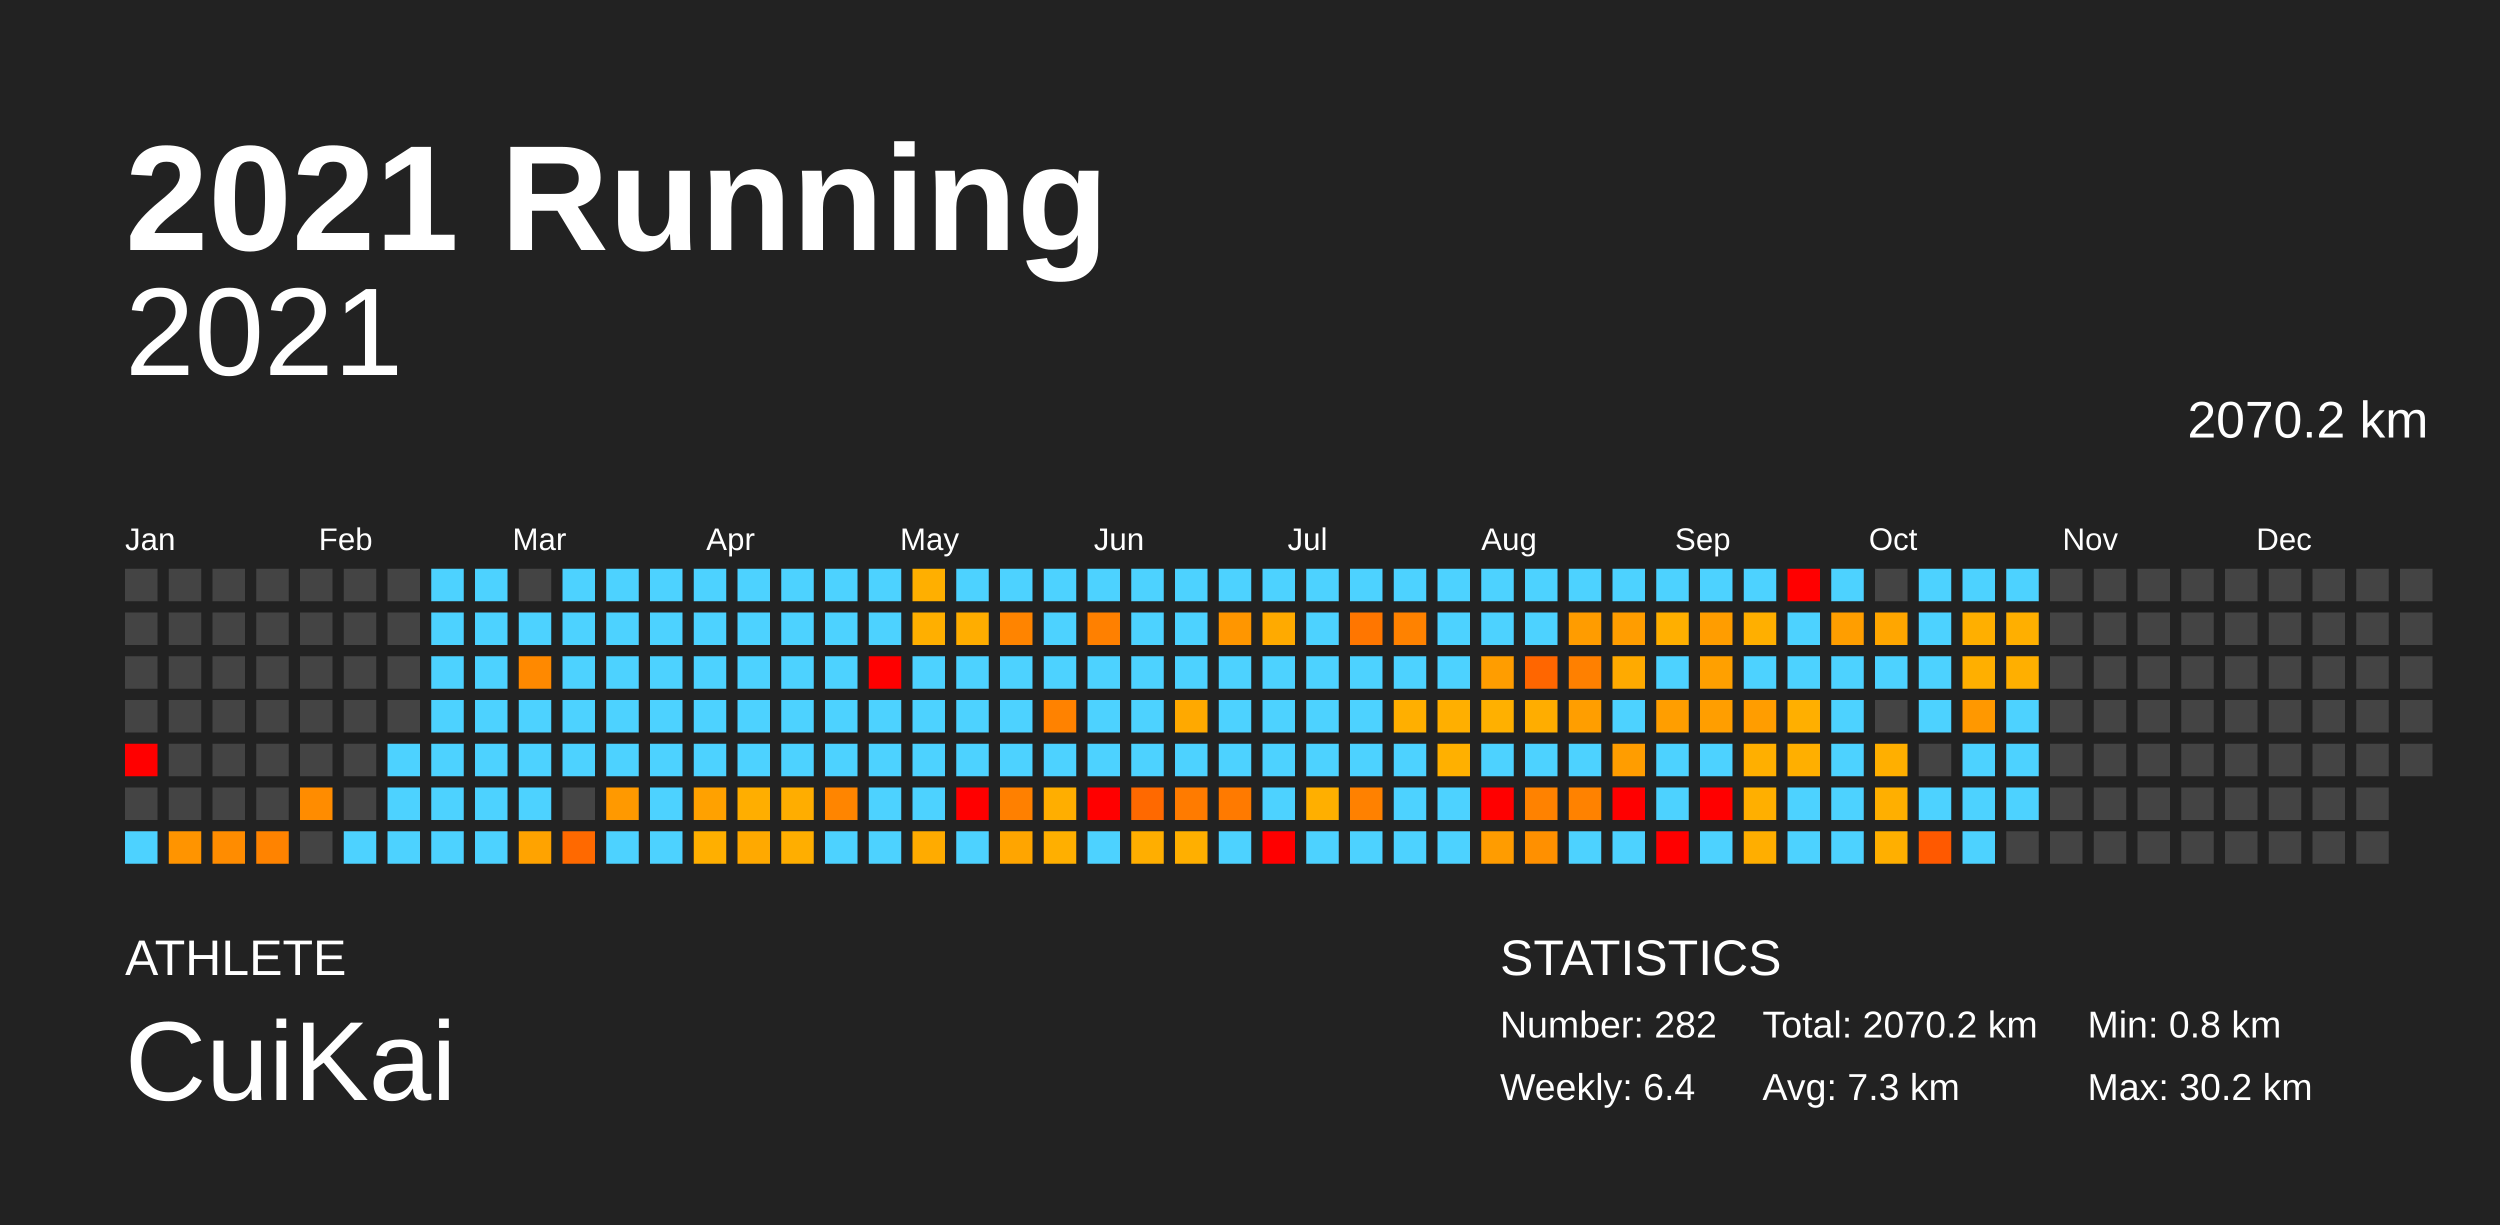
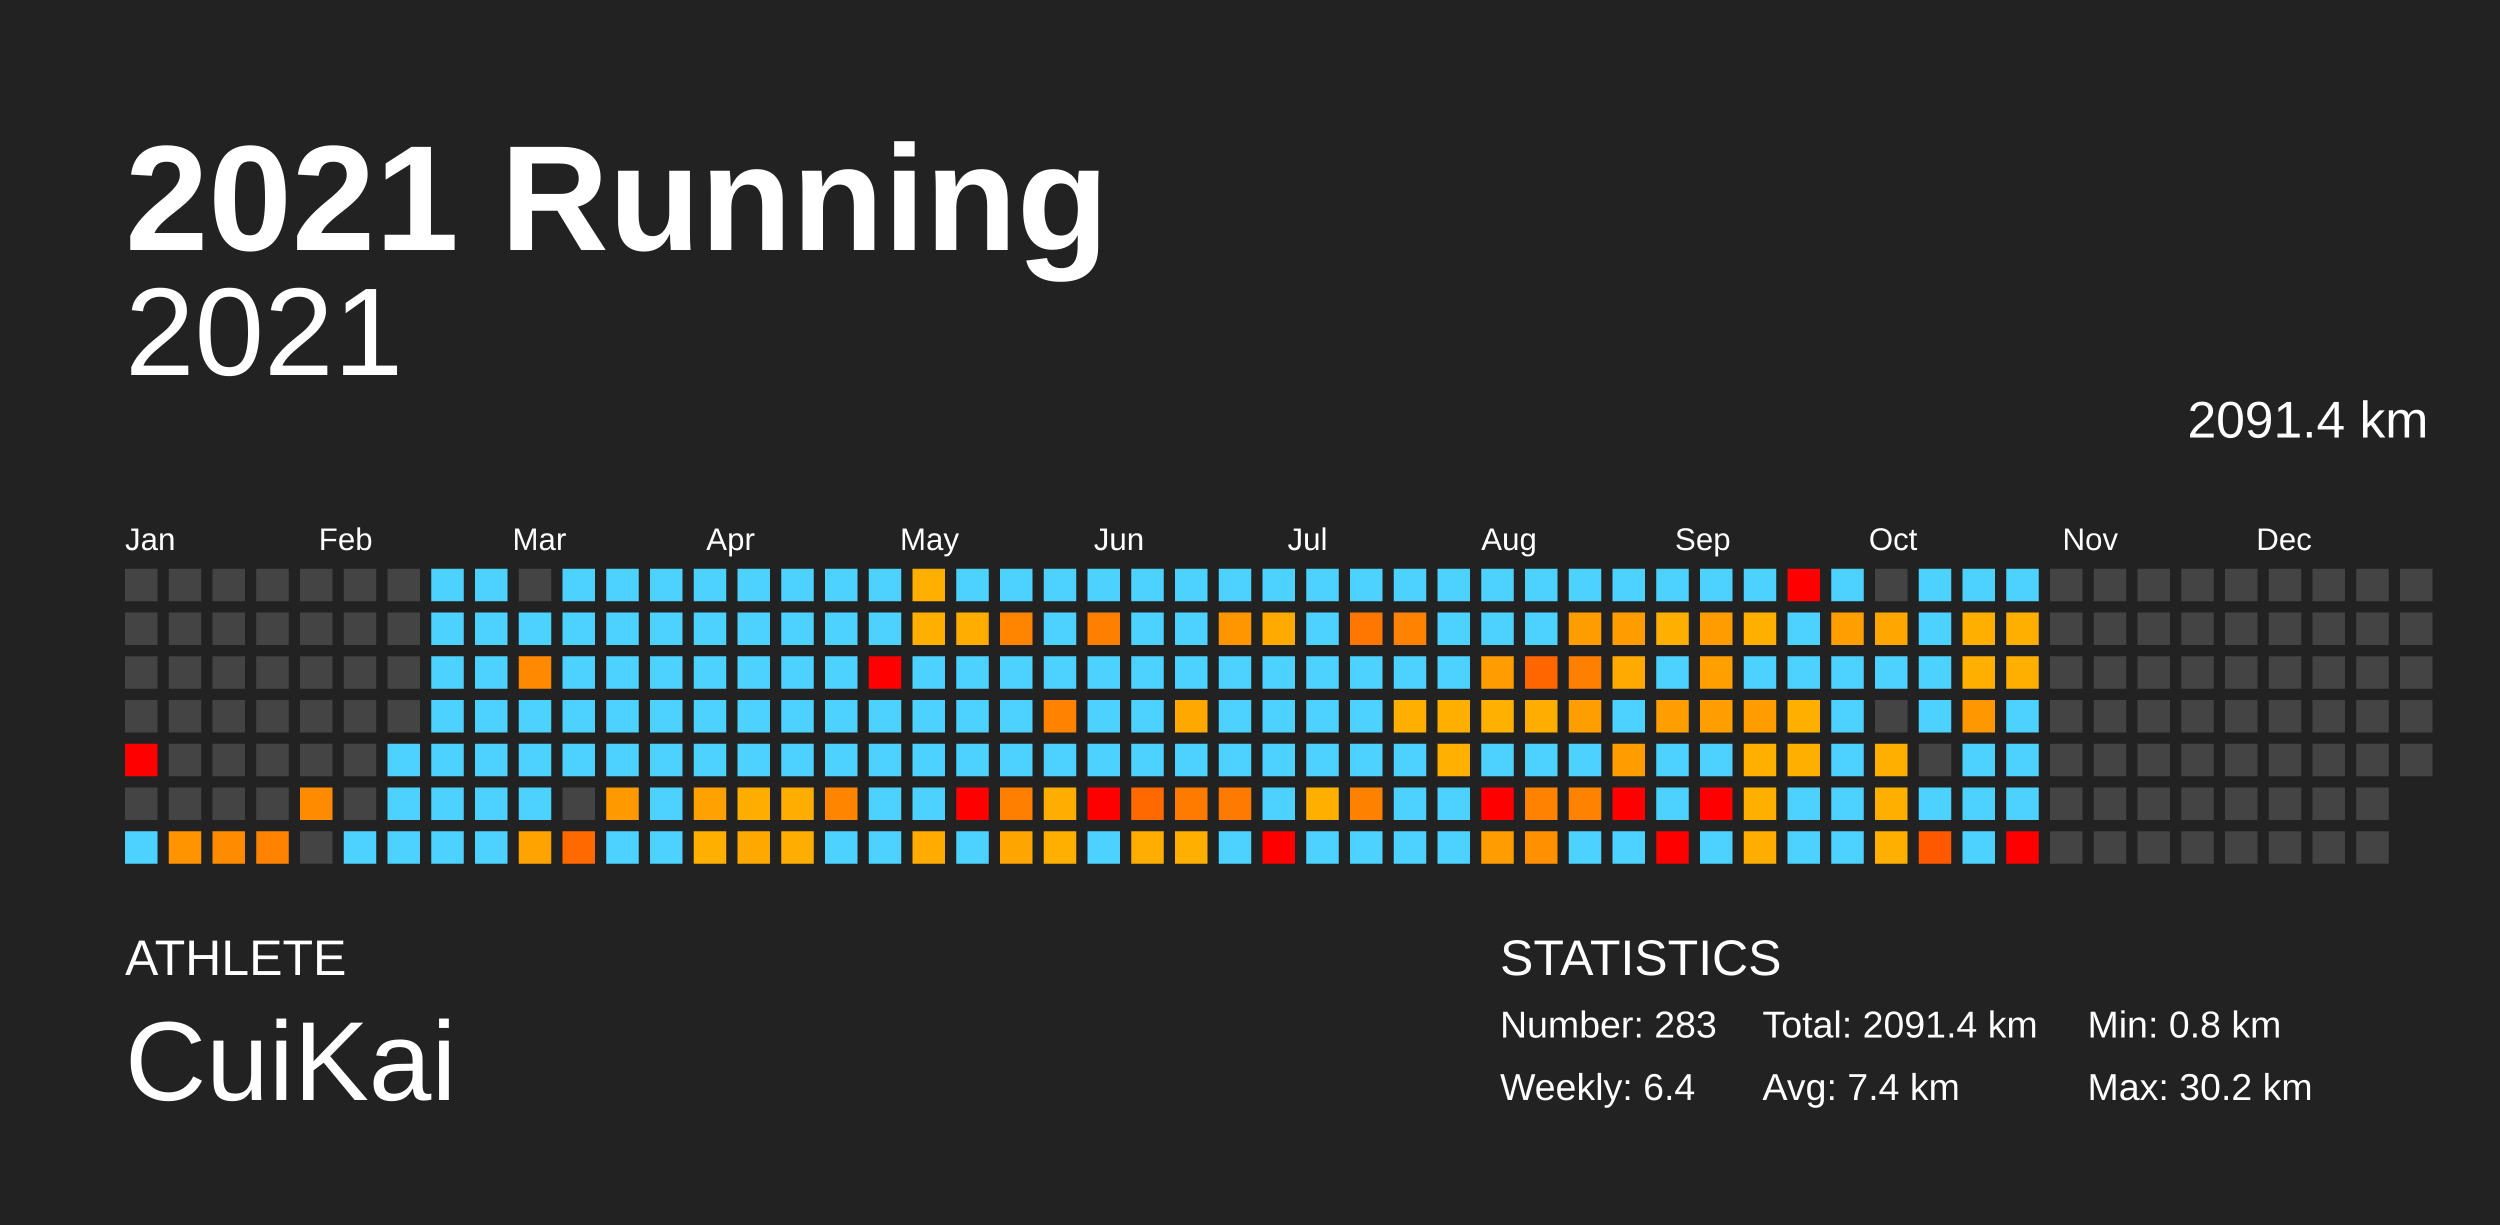
<svg xmlns="http://www.w3.org/2000/svg" baseProfile="full" height="98mm" version="1.1" viewBox="0,0,200,98" width="200mm">
  <defs />
  <rect fill="#222222" height="98" width="200" x="0" y="0" />
  <text fill="#FFFFFF" style="font-size:12px; font-family:Arial; font-weight:bold;" x="10" y="20">2021 Running</text>
  <text fill="#FFFFFF" style="font-size:4px; font-family:Arial" x="10" y="78">ATHLETE</text>
  <text fill="#FFFFFF" style="font-size:9px; font-family:Arial" x="10" y="88">CuiKai</text>
  <text fill="#FFFFFF" style="font-size:4px; font-family:Arial" x="120" y="78">STATISTICS</text>
-   <text fill="#FFFFFF" style="font-size:3px; font-family:Arial" x="120" y="83">Number: 282</text>
+   <text fill="#FFFFFF" style="font-size:3px; font-family:Arial" x="120" y="83">Number: 283</text>
  <text fill="#FFFFFF" style="font-size:3px; font-family:Arial" x="120" y="88">Weekly: 6.4</text>
-   <text fill="#FFFFFF" style="font-size:3px; font-family:Arial" x="141" y="83">Total: 2070.2 km</text>
-   <text fill="#FFFFFF" style="font-size:3px; font-family:Arial" x="141" y="88">Avg: 7.3 km</text>
+   <text fill="#FFFFFF" style="font-size:3px; font-family:Arial" x="141" y="83">Total: 2091.4 km</text>
+   <text fill="#FFFFFF" style="font-size:3px; font-family:Arial" x="141" y="88">Avg: 7.4 km</text>
  <text fill="#FFFFFF" style="font-size:3px; font-family:Arial" x="167" y="83">Min: 0.8 km</text>
  <text fill="#FFFFFF" style="font-size:3px; font-family:Arial" x="167" y="88">Max: 30.2 km</text>
  <text alignment-baseline="hanging" fill="#FFFFFF" style="font-size:10.0px; font-family:Arial;" x="10" y="30">2021</text>
-   <text alignment-baseline="hanging" fill="#FFFFFF" style="font-size:4.125px; font-family:Arial;" x="175" y="35">2070.2 km</text>
+   <text alignment-baseline="hanging" fill="#FFFFFF" style="font-size:4.125px; font-family:Arial;" x="175" y="35">2091.4 km</text>
  <text fill="#FFFFFF" style="font-size:2.5px; font-family:Arial" x="10.0" y="44">Jan</text>
  <text fill="#FFFFFF" style="font-size:2.5px; font-family:Arial" x="25.5" y="44">Feb</text>
  <text fill="#FFFFFF" style="font-size:2.5px; font-family:Arial" x="41.0" y="44">Mar</text>
  <text fill="#FFFFFF" style="font-size:2.5px; font-family:Arial" x="56.5" y="44">Apr</text>
  <text fill="#FFFFFF" style="font-size:2.5px; font-family:Arial" x="72.0" y="44">May</text>
  <text fill="#FFFFFF" style="font-size:2.5px; font-family:Arial" x="87.5" y="44">Jun</text>
  <text fill="#FFFFFF" style="font-size:2.5px; font-family:Arial" x="103.0" y="44">Jul</text>
  <text fill="#FFFFFF" style="font-size:2.5px; font-family:Arial" x="118.5" y="44">Aug</text>
  <text fill="#FFFFFF" style="font-size:2.5px; font-family:Arial" x="134.0" y="44">Sep</text>
  <text fill="#FFFFFF" style="font-size:2.5px; font-family:Arial" x="149.5" y="44">Oct</text>
  <text fill="#FFFFFF" style="font-size:2.5px; font-family:Arial" x="165.0" y="44">Nov</text>
  <text fill="#FFFFFF" style="font-size:2.5px; font-family:Arial" x="180.5" y="44">Dec</text>
  <rect fill="#444444" height="2.6" width="2.6" x="10.0" y="45.5" />
  <rect fill="#444444" height="2.6" width="2.6" x="10.0" y="49.0" />
  <rect fill="#444444" height="2.6" width="2.6" x="10.0" y="52.5" />
  <rect fill="#444444" height="2.6" width="2.6" x="10.0" y="56.0" />
  <rect fill="red" height="2.6" width="2.6" x="10.0" y="59.5" />
  <rect fill="#444444" height="2.6" width="2.6" x="10.0" y="63.0" />
  <rect fill="#4dd2ff" height="2.6" width="2.6" x="10.0" y="66.5" />
  <rect fill="#444444" height="2.6" width="2.6" x="13.5" y="45.5" />
  <rect fill="#444444" height="2.6" width="2.6" x="13.5" y="49.0" />
  <rect fill="#444444" height="2.6" width="2.6" x="13.5" y="52.5" />
  <rect fill="#444444" height="2.6" width="2.6" x="13.5" y="56.0" />
  <rect fill="#444444" height="2.6" width="2.6" x="13.5" y="59.5" />
  <rect fill="#444444" height="2.6" width="2.6" x="13.5" y="63.0" />
  <rect fill="#ff9400" height="2.6" width="2.6" x="13.5" y="66.5" />
  <rect fill="#444444" height="2.6" width="2.6" x="17.0" y="45.5" />
  <rect fill="#444444" height="2.6" width="2.6" x="17.0" y="49.0" />
  <rect fill="#444444" height="2.6" width="2.6" x="17.0" y="52.5" />
  <rect fill="#444444" height="2.6" width="2.6" x="17.0" y="56.0" />
  <rect fill="#444444" height="2.6" width="2.6" x="17.0" y="59.5" />
  <rect fill="#444444" height="2.6" width="2.6" x="17.0" y="63.0" />
  <rect fill="#ff8c00" height="2.6" width="2.6" x="17.0" y="66.5" />
  <rect fill="#444444" height="2.6" width="2.6" x="20.5" y="45.5" />
  <rect fill="#444444" height="2.6" width="2.6" x="20.5" y="49.0" />
  <rect fill="#444444" height="2.6" width="2.6" x="20.5" y="52.5" />
  <rect fill="#444444" height="2.6" width="2.6" x="20.5" y="56.0" />
  <rect fill="#444444" height="2.6" width="2.6" x="20.5" y="59.5" />
  <rect fill="#444444" height="2.6" width="2.6" x="20.5" y="63.0" />
  <rect fill="#ff8300" height="2.6" width="2.6" x="20.5" y="66.5" />
  <rect fill="#444444" height="2.6" width="2.6" x="24.0" y="45.5" />
  <rect fill="#444444" height="2.6" width="2.6" x="24.0" y="49.0" />
  <rect fill="#444444" height="2.6" width="2.6" x="24.0" y="52.5" />
  <rect fill="#444444" height="2.6" width="2.6" x="24.0" y="56.0" />
  <rect fill="#444444" height="2.6" width="2.6" x="24.0" y="59.5" />
  <rect fill="#ff8c00" height="2.6" width="2.6" x="24.0" y="63.0" />
  <rect fill="#444444" height="2.6" width="2.6" x="24.0" y="66.5" />
  <rect fill="#444444" height="2.6" width="2.6" x="27.5" y="45.5" />
  <rect fill="#444444" height="2.6" width="2.6" x="27.5" y="49.0" />
  <rect fill="#444444" height="2.6" width="2.6" x="27.5" y="52.5" />
  <rect fill="#444444" height="2.6" width="2.6" x="27.5" y="56.0" />
  <rect fill="#444444" height="2.6" width="2.6" x="27.5" y="59.5" />
  <rect fill="#444444" height="2.6" width="2.6" x="27.5" y="63.0" />
  <rect fill="#4dd2ff" height="2.6" width="2.6" x="27.5" y="66.5" />
  <rect fill="#444444" height="2.6" width="2.6" x="31.0" y="45.5" />
  <rect fill="#444444" height="2.6" width="2.6" x="31.0" y="49.0" />
  <rect fill="#444444" height="2.6" width="2.6" x="31.0" y="52.5" />
  <rect fill="#444444" height="2.6" width="2.6" x="31.0" y="56.0" />
  <rect fill="#4dd2ff" height="2.6" width="2.6" x="31.0" y="59.5" />
  <rect fill="#4dd2ff" height="2.6" width="2.6" x="31.0" y="63.0" />
  <rect fill="#4dd2ff" height="2.6" width="2.6" x="31.0" y="66.5" />
  <rect fill="#4dd2ff" height="2.6" width="2.6" x="34.5" y="45.5" />
  <rect fill="#4dd2ff" height="2.6" width="2.6" x="34.5" y="49.0" />
  <rect fill="#4dd2ff" height="2.6" width="2.6" x="34.5" y="52.5" />
  <rect fill="#4dd2ff" height="2.6" width="2.6" x="34.5" y="56.0" />
  <rect fill="#4dd2ff" height="2.6" width="2.6" x="34.5" y="59.5" />
  <rect fill="#4dd2ff" height="2.6" width="2.6" x="34.5" y="63.0" />
  <rect fill="#4dd2ff" height="2.6" width="2.6" x="34.5" y="66.5" />
  <rect fill="#4dd2ff" height="2.6" width="2.6" x="38.0" y="45.5" />
  <rect fill="#4dd2ff" height="2.6" width="2.6" x="38.0" y="49.0" />
  <rect fill="#4dd2ff" height="2.6" width="2.6" x="38.0" y="52.5" />
  <rect fill="#4dd2ff" height="2.6" width="2.6" x="38.0" y="56.0" />
  <rect fill="#4dd2ff" height="2.6" width="2.6" x="38.0" y="59.5" />
  <rect fill="#4dd2ff" height="2.6" width="2.6" x="38.0" y="63.0" />
  <rect fill="#4dd2ff" height="2.6" width="2.6" x="38.0" y="66.5" />
  <rect fill="#444444" height="2.6" width="2.6" x="41.5" y="45.5" />
  <rect fill="#4dd2ff" height="2.6" width="2.6" x="41.5" y="49.0" />
  <rect fill="#ff8900" height="2.6" width="2.6" x="41.5" y="52.5" />
  <rect fill="#4dd2ff" height="2.6" width="2.6" x="41.5" y="56.0" />
  <rect fill="#4dd2ff" height="2.6" width="2.6" x="41.5" y="59.5" />
  <rect fill="#4dd2ff" height="2.6" width="2.6" x="41.5" y="63.0" />
  <rect fill="#ffa300" height="2.6" width="2.6" x="41.5" y="66.5" />
  <rect fill="#4dd2ff" height="2.6" width="2.6" x="45.0" y="45.5" />
  <rect fill="#4dd2ff" height="2.6" width="2.6" x="45.0" y="49.0" />
  <rect fill="#4dd2ff" height="2.6" width="2.6" x="45.0" y="52.5" />
  <rect fill="#4dd2ff" height="2.6" width="2.6" x="45.0" y="56.0" />
  <rect fill="#4dd2ff" height="2.6" width="2.6" x="45.0" y="59.5" />
  <rect fill="#444444" height="2.6" width="2.6" x="45.0" y="63.0" />
  <rect fill="#ff6900" height="2.6" width="2.6" x="45.0" y="66.5" />
  <rect fill="#4dd2ff" height="2.6" width="2.6" x="48.5" y="45.5" />
  <rect fill="#4dd2ff" height="2.6" width="2.6" x="48.5" y="49.0" />
  <rect fill="#4dd2ff" height="2.6" width="2.6" x="48.5" y="52.5" />
  <rect fill="#4dd2ff" height="2.6" width="2.6" x="48.5" y="56.0" />
  <rect fill="#4dd2ff" height="2.6" width="2.6" x="48.5" y="59.5" />
  <rect fill="#ff9900" height="2.6" width="2.6" x="48.5" y="63.0" />
  <rect fill="#4dd2ff" height="2.6" width="2.6" x="48.5" y="66.5" />
  <rect fill="#4dd2ff" height="2.6" width="2.6" x="52.0" y="45.5" />
  <rect fill="#4dd2ff" height="2.6" width="2.6" x="52.0" y="49.0" />
  <rect fill="#4dd2ff" height="2.6" width="2.6" x="52.0" y="52.5" />
  <rect fill="#4dd2ff" height="2.6" width="2.6" x="52.0" y="56.0" />
  <rect fill="#4dd2ff" height="2.6" width="2.6" x="52.0" y="59.5" />
  <rect fill="#4dd2ff" height="2.6" width="2.6" x="52.0" y="63.0" />
  <rect fill="#4dd2ff" height="2.6" width="2.6" x="52.0" y="66.5" />
  <rect fill="#4dd2ff" height="2.6" width="2.6" x="55.5" y="45.5" />
  <rect fill="#4dd2ff" height="2.6" width="2.6" x="55.5" y="49.0" />
  <rect fill="#4dd2ff" height="2.6" width="2.6" x="55.5" y="52.5" />
  <rect fill="#4dd2ff" height="2.6" width="2.6" x="55.5" y="56.0" />
  <rect fill="#4dd2ff" height="2.6" width="2.6" x="55.5" y="59.5" />
  <rect fill="#ffa100" height="2.6" width="2.6" x="55.5" y="63.0" />
  <rect fill="#ffaf00" height="2.6" width="2.6" x="55.5" y="66.5" />
  <rect fill="#4dd2ff" height="2.6" width="2.6" x="59.0" y="45.5" />
  <rect fill="#4dd2ff" height="2.6" width="2.6" x="59.0" y="49.0" />
  <rect fill="#4dd2ff" height="2.6" width="2.6" x="59.0" y="52.5" />
  <rect fill="#4dd2ff" height="2.6" width="2.6" x="59.0" y="56.0" />
  <rect fill="#4dd2ff" height="2.6" width="2.6" x="59.0" y="59.5" />
  <rect fill="#ffae00" height="2.6" width="2.6" x="59.0" y="63.0" />
  <rect fill="#ffa900" height="2.6" width="2.6" x="59.0" y="66.5" />
  <rect fill="#4dd2ff" height="2.6" width="2.6" x="62.5" y="45.5" />
  <rect fill="#4dd2ff" height="2.6" width="2.6" x="62.5" y="49.0" />
  <rect fill="#4dd2ff" height="2.6" width="2.6" x="62.5" y="52.5" />
  <rect fill="#4dd2ff" height="2.6" width="2.6" x="62.5" y="56.0" />
  <rect fill="#4dd2ff" height="2.6" width="2.6" x="62.5" y="59.5" />
  <rect fill="#ffad00" height="2.6" width="2.6" x="62.5" y="63.0" />
  <rect fill="#ffae00" height="2.6" width="2.6" x="62.5" y="66.5" />
  <rect fill="#4dd2ff" height="2.6" width="2.6" x="66.0" y="45.5" />
  <rect fill="#4dd2ff" height="2.6" width="2.6" x="66.0" y="49.0" />
  <rect fill="#4dd2ff" height="2.6" width="2.6" x="66.0" y="52.5" />
  <rect fill="#4dd2ff" height="2.6" width="2.6" x="66.0" y="56.0" />
  <rect fill="#4dd2ff" height="2.6" width="2.6" x="66.0" y="59.5" />
  <rect fill="#ff8500" height="2.6" width="2.6" x="66.0" y="63.0" />
  <rect fill="#4dd2ff" height="2.6" width="2.6" x="66.0" y="66.5" />
  <rect fill="#4dd2ff" height="2.6" width="2.6" x="69.5" y="45.5" />
  <rect fill="#4dd2ff" height="2.6" width="2.6" x="69.5" y="49.0" />
  <rect fill="red" height="2.6" width="2.6" x="69.5" y="52.5" />
  <rect fill="#4dd2ff" height="2.6" width="2.6" x="69.5" y="56.0" />
  <rect fill="#4dd2ff" height="2.6" width="2.6" x="69.5" y="59.5" />
  <rect fill="#4dd2ff" height="2.6" width="2.6" x="69.5" y="63.0" />
  <rect fill="#4dd2ff" height="2.6" width="2.6" x="69.5" y="66.5" />
  <rect fill="#ffaf00" height="2.6" width="2.6" x="73.0" y="45.5" />
  <rect fill="#ffaf00" height="2.6" width="2.6" x="73.0" y="49.0" />
  <rect fill="#4dd2ff" height="2.6" width="2.6" x="73.0" y="52.5" />
  <rect fill="#4dd2ff" height="2.6" width="2.6" x="73.0" y="56.0" />
  <rect fill="#4dd2ff" height="2.6" width="2.6" x="73.0" y="59.5" />
  <rect fill="#4dd2ff" height="2.6" width="2.6" x="73.0" y="63.0" />
  <rect fill="#ffab00" height="2.6" width="2.6" x="73.0" y="66.5" />
  <rect fill="#4dd2ff" height="2.6" width="2.6" x="76.5" y="45.5" />
  <rect fill="#ffad00" height="2.6" width="2.6" x="76.5" y="49.0" />
  <rect fill="#4dd2ff" height="2.6" width="2.6" x="76.5" y="52.5" />
  <rect fill="#4dd2ff" height="2.6" width="2.6" x="76.5" y="56.0" />
  <rect fill="#4dd2ff" height="2.6" width="2.6" x="76.5" y="59.5" />
  <rect fill="red" height="2.6" width="2.6" x="76.5" y="63.0" />
  <rect fill="#4dd2ff" height="2.6" width="2.6" x="76.5" y="66.5" />
  <rect fill="#4dd2ff" height="2.6" width="2.6" x="80.0" y="45.5" />
  <rect fill="#ff8400" height="2.6" width="2.6" x="80.0" y="49.0" />
  <rect fill="#4dd2ff" height="2.6" width="2.6" x="80.0" y="52.5" />
  <rect fill="#4dd2ff" height="2.6" width="2.6" x="80.0" y="56.0" />
  <rect fill="#4dd2ff" height="2.6" width="2.6" x="80.0" y="59.5" />
  <rect fill="#ff8000" height="2.6" width="2.6" x="80.0" y="63.0" />
  <rect fill="#ffa500" height="2.6" width="2.6" x="80.0" y="66.5" />
  <rect fill="#4dd2ff" height="2.6" width="2.6" x="83.5" y="45.5" />
  <rect fill="#4dd2ff" height="2.6" width="2.6" x="83.5" y="49.0" />
  <rect fill="#4dd2ff" height="2.6" width="2.6" x="83.5" y="52.5" />
  <rect fill="#ff8200" height="2.6" width="2.6" x="83.5" y="56.0" />
  <rect fill="#4dd2ff" height="2.6" width="2.6" x="83.5" y="59.5" />
  <rect fill="#ffae00" height="2.6" width="2.6" x="83.5" y="63.0" />
  <rect fill="#ffaf00" height="2.6" width="2.6" x="83.5" y="66.5" />
  <rect fill="#4dd2ff" height="2.6" width="2.6" x="87.0" y="45.5" />
  <rect fill="#ff8000" height="2.6" width="2.6" x="87.0" y="49.0" />
  <rect fill="#4dd2ff" height="2.6" width="2.6" x="87.0" y="52.5" />
  <rect fill="#4dd2ff" height="2.6" width="2.6" x="87.0" y="56.0" />
  <rect fill="#4dd2ff" height="2.6" width="2.6" x="87.0" y="59.5" />
  <rect fill="red" height="2.6" width="2.6" x="87.0" y="63.0" />
  <rect fill="#4dd2ff" height="2.6" width="2.6" x="87.0" y="66.5" />
  <rect fill="#4dd2ff" height="2.6" width="2.6" x="90.5" y="45.5" />
  <rect fill="#4dd2ff" height="2.6" width="2.6" x="90.5" y="49.0" />
  <rect fill="#4dd2ff" height="2.6" width="2.6" x="90.5" y="52.5" />
  <rect fill="#4dd2ff" height="2.6" width="2.6" x="90.5" y="56.0" />
  <rect fill="#4dd2ff" height="2.6" width="2.6" x="90.5" y="59.5" />
  <rect fill="#ff6900" height="2.6" width="2.6" x="90.5" y="63.0" />
  <rect fill="#ffae00" height="2.6" width="2.6" x="90.5" y="66.5" />
  <rect fill="#4dd2ff" height="2.6" width="2.6" x="94.0" y="45.5" />
  <rect fill="#4dd2ff" height="2.6" width="2.6" x="94.0" y="49.0" />
  <rect fill="#4dd2ff" height="2.6" width="2.6" x="94.0" y="52.5" />
  <rect fill="#ffa900" height="2.6" width="2.6" x="94.0" y="56.0" />
  <rect fill="#4dd2ff" height="2.6" width="2.6" x="94.0" y="59.5" />
  <rect fill="#ff7b00" height="2.6" width="2.6" x="94.0" y="63.0" />
  <rect fill="#ffaf00" height="2.6" width="2.6" x="94.0" y="66.5" />
  <rect fill="#4dd2ff" height="2.6" width="2.6" x="97.5" y="45.5" />
  <rect fill="#ff9600" height="2.6" width="2.6" x="97.5" y="49.0" />
  <rect fill="#4dd2ff" height="2.6" width="2.6" x="97.5" y="52.5" />
  <rect fill="#4dd2ff" height="2.6" width="2.6" x="97.5" y="56.0" />
  <rect fill="#4dd2ff" height="2.6" width="2.6" x="97.5" y="59.5" />
  <rect fill="#ff7a00" height="2.6" width="2.6" x="97.5" y="63.0" />
  <rect fill="#4dd2ff" height="2.6" width="2.6" x="97.5" y="66.5" />
  <rect fill="#4dd2ff" height="2.6" width="2.6" x="101.0" y="45.5" />
  <rect fill="#ffaa00" height="2.6" width="2.6" x="101.0" y="49.0" />
  <rect fill="#4dd2ff" height="2.6" width="2.6" x="101.0" y="52.5" />
  <rect fill="#4dd2ff" height="2.6" width="2.6" x="101.0" y="56.0" />
  <rect fill="#4dd2ff" height="2.6" width="2.6" x="101.0" y="59.5" />
  <rect fill="#4dd2ff" height="2.6" width="2.6" x="101.0" y="63.0" />
  <rect fill="red" height="2.6" width="2.6" x="101.0" y="66.5" />
  <rect fill="#4dd2ff" height="2.6" width="2.6" x="104.5" y="45.5" />
  <rect fill="#4dd2ff" height="2.6" width="2.6" x="104.5" y="49.0" />
  <rect fill="#4dd2ff" height="2.6" width="2.6" x="104.5" y="52.5" />
  <rect fill="#4dd2ff" height="2.6" width="2.6" x="104.5" y="56.0" />
  <rect fill="#4dd2ff" height="2.6" width="2.6" x="104.5" y="59.5" />
  <rect fill="#ffaf00" height="2.6" width="2.6" x="104.5" y="63.0" />
  <rect fill="#4dd2ff" height="2.6" width="2.6" x="104.5" y="66.5" />
  <rect fill="#4dd2ff" height="2.6" width="2.6" x="108.0" y="45.5" />
  <rect fill="#ff7600" height="2.6" width="2.6" x="108.0" y="49.0" />
  <rect fill="#4dd2ff" height="2.6" width="2.6" x="108.0" y="52.5" />
  <rect fill="#4dd2ff" height="2.6" width="2.6" x="108.0" y="56.0" />
  <rect fill="#4dd2ff" height="2.6" width="2.6" x="108.0" y="59.5" />
  <rect fill="#ff8100" height="2.6" width="2.6" x="108.0" y="63.0" />
  <rect fill="#4dd2ff" height="2.6" width="2.6" x="108.0" y="66.5" />
  <rect fill="#4dd2ff" height="2.6" width="2.6" x="111.5" y="45.5" />
  <rect fill="#ff8200" height="2.6" width="2.6" x="111.5" y="49.0" />
  <rect fill="#4dd2ff" height="2.6" width="2.6" x="111.5" y="52.5" />
  <rect fill="#ffaf00" height="2.6" width="2.6" x="111.5" y="56.0" />
  <rect fill="#4dd2ff" height="2.6" width="2.6" x="111.5" y="59.5" />
  <rect fill="#4dd2ff" height="2.6" width="2.6" x="111.5" y="63.0" />
  <rect fill="#4dd2ff" height="2.6" width="2.6" x="111.5" y="66.5" />
  <rect fill="#4dd2ff" height="2.6" width="2.6" x="115.0" y="45.5" />
  <rect fill="#4dd2ff" height="2.6" width="2.6" x="115.0" y="49.0" />
  <rect fill="#4dd2ff" height="2.6" width="2.6" x="115.0" y="52.5" />
  <rect fill="#ffaf00" height="2.6" width="2.6" x="115.0" y="56.0" />
  <rect fill="#ffb000" height="2.6" width="2.6" x="115.0" y="59.5" />
  <rect fill="#4dd2ff" height="2.6" width="2.6" x="115.0" y="63.0" />
  <rect fill="#4dd2ff" height="2.6" width="2.6" x="115.0" y="66.5" />
  <rect fill="#4dd2ff" height="2.6" width="2.6" x="118.5" y="45.5" />
  <rect fill="#4dd2ff" height="2.6" width="2.6" x="118.5" y="49.0" />
  <rect fill="#ff9d00" height="2.6" width="2.6" x="118.5" y="52.5" />
  <rect fill="#ffb000" height="2.6" width="2.6" x="118.5" y="56.0" />
  <rect fill="#4dd2ff" height="2.6" width="2.6" x="118.5" y="59.5" />
  <rect fill="red" height="2.6" width="2.6" x="118.5" y="63.0" />
  <rect fill="#ff9c00" height="2.6" width="2.6" x="118.5" y="66.5" />
  <rect fill="#4dd2ff" height="2.6" width="2.6" x="122.0" y="45.5" />
  <rect fill="#4dd2ff" height="2.6" width="2.6" x="122.0" y="49.0" />
  <rect fill="#ff6600" height="2.6" width="2.6" x="122.0" y="52.5" />
  <rect fill="#ffad00" height="2.6" width="2.6" x="122.0" y="56.0" />
  <rect fill="#4dd2ff" height="2.6" width="2.6" x="122.0" y="59.5" />
  <rect fill="#ff8200" height="2.6" width="2.6" x="122.0" y="63.0" />
  <rect fill="#ff9000" height="2.6" width="2.6" x="122.0" y="66.5" />
  <rect fill="#4dd2ff" height="2.6" width="2.6" x="125.5" y="45.5" />
  <rect fill="#ff9c00" height="2.6" width="2.6" x="125.5" y="49.0" />
  <rect fill="#ff8000" height="2.6" width="2.6" x="125.5" y="52.5" />
  <rect fill="#ff9e00" height="2.6" width="2.6" x="125.5" y="56.0" />
  <rect fill="#4dd2ff" height="2.6" width="2.6" x="125.5" y="59.5" />
  <rect fill="#ff8200" height="2.6" width="2.6" x="125.5" y="63.0" />
  <rect fill="#4dd2ff" height="2.6" width="2.6" x="125.5" y="66.5" />
  <rect fill="#4dd2ff" height="2.6" width="2.6" x="129.0" y="45.5" />
  <rect fill="#ff9d00" height="2.6" width="2.6" x="129.0" y="49.0" />
  <rect fill="#ffaa00" height="2.6" width="2.6" x="129.0" y="52.5" />
  <rect fill="#4dd2ff" height="2.6" width="2.6" x="129.0" y="56.0" />
  <rect fill="#ff9d00" height="2.6" width="2.6" x="129.0" y="59.5" />
  <rect fill="red" height="2.6" width="2.6" x="129.0" y="63.0" />
  <rect fill="#4dd2ff" height="2.6" width="2.6" x="129.0" y="66.5" />
  <rect fill="#4dd2ff" height="2.6" width="2.6" x="132.5" y="45.5" />
  <rect fill="#ffaf00" height="2.6" width="2.6" x="132.5" y="49.0" />
  <rect fill="#4dd2ff" height="2.6" width="2.6" x="132.5" y="52.5" />
  <rect fill="#ff9e00" height="2.6" width="2.6" x="132.5" y="56.0" />
  <rect fill="#4dd2ff" height="2.6" width="2.6" x="132.5" y="59.5" />
  <rect fill="#4dd2ff" height="2.6" width="2.6" x="132.5" y="63.0" />
  <rect fill="red" height="2.6" width="2.6" x="132.5" y="66.5" />
  <rect fill="#4dd2ff" height="2.6" width="2.6" x="136.0" y="45.5" />
  <rect fill="#ff9d00" height="2.6" width="2.6" x="136.0" y="49.0" />
  <rect fill="#ffa000" height="2.6" width="2.6" x="136.0" y="52.5" />
  <rect fill="#ff9e00" height="2.6" width="2.6" x="136.0" y="56.0" />
  <rect fill="#4dd2ff" height="2.6" width="2.6" x="136.0" y="59.5" />
  <rect fill="red" height="2.6" width="2.6" x="136.0" y="63.0" />
  <rect fill="#4dd2ff" height="2.6" width="2.6" x="136.0" y="66.5" />
  <rect fill="#4dd2ff" height="2.6" width="2.6" x="139.5" y="45.5" />
  <rect fill="#ffaf00" height="2.6" width="2.6" x="139.5" y="49.0" />
  <rect fill="#4dd2ff" height="2.6" width="2.6" x="139.5" y="52.5" />
  <rect fill="#ff9d00" height="2.6" width="2.6" x="139.5" y="56.0" />
  <rect fill="#ffaf00" height="2.6" width="2.6" x="139.5" y="59.5" />
  <rect fill="#ffaf00" height="2.6" width="2.6" x="139.5" y="63.0" />
  <rect fill="#ffae00" height="2.6" width="2.6" x="139.5" y="66.5" />
  <rect fill="red" height="2.6" width="2.6" x="143.0" y="45.5" />
  <rect fill="#4dd2ff" height="2.6" width="2.6" x="143.0" y="49.0" />
  <rect fill="#4dd2ff" height="2.6" width="2.6" x="143.0" y="52.5" />
  <rect fill="#ffaf00" height="2.6" width="2.6" x="143.0" y="56.0" />
  <rect fill="#ffaf00" height="2.6" width="2.6" x="143.0" y="59.5" />
  <rect fill="#4dd2ff" height="2.6" width="2.6" x="143.0" y="63.0" />
  <rect fill="#4dd2ff" height="2.6" width="2.6" x="143.0" y="66.5" />
  <rect fill="#4dd2ff" height="2.6" width="2.6" x="146.5" y="45.5" />
  <rect fill="#ff9e00" height="2.6" width="2.6" x="146.5" y="49.0" />
  <rect fill="#4dd2ff" height="2.6" width="2.6" x="146.5" y="52.5" />
  <rect fill="#4dd2ff" height="2.6" width="2.6" x="146.5" y="56.0" />
  <rect fill="#4dd2ff" height="2.6" width="2.6" x="146.5" y="59.5" />
  <rect fill="#4dd2ff" height="2.6" width="2.6" x="146.5" y="63.0" />
  <rect fill="#4dd2ff" height="2.6" width="2.6" x="146.5" y="66.5" />
  <rect fill="#444444" height="2.6" width="2.6" x="150.0" y="45.5" />
  <rect fill="#ffa600" height="2.6" width="2.6" x="150.0" y="49.0" />
  <rect fill="#4dd2ff" height="2.6" width="2.6" x="150.0" y="52.5" />
  <rect fill="#444444" height="2.6" width="2.6" x="150.0" y="56.0" />
  <rect fill="#ffaf00" height="2.6" width="2.6" x="150.0" y="59.5" />
  <rect fill="#ffaf00" height="2.6" width="2.6" x="150.0" y="63.0" />
  <rect fill="#ffaf00" height="2.6" width="2.6" x="150.0" y="66.5" />
  <rect fill="#4dd2ff" height="2.6" width="2.6" x="153.5" y="45.5" />
  <rect fill="#4dd2ff" height="2.6" width="2.6" x="153.5" y="49.0" />
  <rect fill="#4dd2ff" height="2.6" width="2.6" x="153.5" y="52.5" />
  <rect fill="#4dd2ff" height="2.6" width="2.6" x="153.5" y="56.0" />
  <rect fill="#444444" height="2.6" width="2.6" x="153.5" y="59.5" />
  <rect fill="#4dd2ff" height="2.6" width="2.6" x="153.5" y="63.0" />
  <rect fill="#ff5900" height="2.6" width="2.6" x="153.5" y="66.5" />
  <rect fill="#4dd2ff" height="2.6" width="2.6" x="157.0" y="45.5" />
  <rect fill="#ffaf00" height="2.6" width="2.6" x="157.0" y="49.0" />
  <rect fill="#ffaf00" height="2.6" width="2.6" x="157.0" y="52.5" />
  <rect fill="#ff9800" height="2.6" width="2.6" x="157.0" y="56.0" />
  <rect fill="#4dd2ff" height="2.6" width="2.6" x="157.0" y="59.5" />
  <rect fill="#4dd2ff" height="2.6" width="2.6" x="157.0" y="63.0" />
  <rect fill="#4dd2ff" height="2.6" width="2.6" x="157.0" y="66.5" />
  <rect fill="#4dd2ff" height="2.6" width="2.6" x="160.5" y="45.5" />
  <rect fill="#ffaf00" height="2.6" width="2.6" x="160.5" y="49.0" />
  <rect fill="#ffaf00" height="2.6" width="2.6" x="160.5" y="52.5" />
  <rect fill="#4dd2ff" height="2.6" width="2.6" x="160.5" y="56.0" />
  <rect fill="#4dd2ff" height="2.6" width="2.6" x="160.5" y="59.5" />
  <rect fill="#4dd2ff" height="2.6" width="2.6" x="160.5" y="63.0" />
-   <rect fill="#444444" height="2.6" width="2.6" x="160.5" y="66.5" />
+   <rect fill="red" height="2.6" width="2.6" x="160.5" y="66.5" />
  <rect fill="#444444" height="2.6" width="2.6" x="164.0" y="45.5" />
  <rect fill="#444444" height="2.6" width="2.6" x="164.0" y="49.0" />
  <rect fill="#444444" height="2.6" width="2.6" x="164.0" y="52.5" />
  <rect fill="#444444" height="2.6" width="2.6" x="164.0" y="56.0" />
  <rect fill="#444444" height="2.6" width="2.6" x="164.0" y="59.5" />
  <rect fill="#444444" height="2.6" width="2.6" x="164.0" y="63.0" />
  <rect fill="#444444" height="2.6" width="2.6" x="164.0" y="66.5" />
  <rect fill="#444444" height="2.6" width="2.6" x="167.5" y="45.5" />
  <rect fill="#444444" height="2.6" width="2.6" x="167.5" y="49.0" />
  <rect fill="#444444" height="2.6" width="2.6" x="167.5" y="52.5" />
  <rect fill="#444444" height="2.6" width="2.6" x="167.5" y="56.0" />
  <rect fill="#444444" height="2.6" width="2.6" x="167.5" y="59.5" />
  <rect fill="#444444" height="2.6" width="2.6" x="167.5" y="63.0" />
  <rect fill="#444444" height="2.6" width="2.6" x="167.5" y="66.5" />
  <rect fill="#444444" height="2.6" width="2.6" x="171.0" y="45.5" />
  <rect fill="#444444" height="2.6" width="2.6" x="171.0" y="49.0" />
  <rect fill="#444444" height="2.6" width="2.6" x="171.0" y="52.5" />
  <rect fill="#444444" height="2.6" width="2.6" x="171.0" y="56.0" />
  <rect fill="#444444" height="2.6" width="2.6" x="171.0" y="59.5" />
  <rect fill="#444444" height="2.6" width="2.6" x="171.0" y="63.0" />
  <rect fill="#444444" height="2.6" width="2.6" x="171.0" y="66.5" />
  <rect fill="#444444" height="2.6" width="2.6" x="174.5" y="45.5" />
  <rect fill="#444444" height="2.6" width="2.6" x="174.5" y="49.0" />
  <rect fill="#444444" height="2.6" width="2.6" x="174.5" y="52.5" />
  <rect fill="#444444" height="2.6" width="2.6" x="174.5" y="56.0" />
  <rect fill="#444444" height="2.6" width="2.6" x="174.5" y="59.5" />
  <rect fill="#444444" height="2.6" width="2.6" x="174.5" y="63.0" />
  <rect fill="#444444" height="2.6" width="2.6" x="174.5" y="66.5" />
  <rect fill="#444444" height="2.6" width="2.6" x="178.0" y="45.5" />
  <rect fill="#444444" height="2.6" width="2.6" x="178.0" y="49.0" />
  <rect fill="#444444" height="2.6" width="2.6" x="178.0" y="52.5" />
  <rect fill="#444444" height="2.6" width="2.6" x="178.0" y="56.0" />
  <rect fill="#444444" height="2.6" width="2.6" x="178.0" y="59.5" />
  <rect fill="#444444" height="2.6" width="2.6" x="178.0" y="63.0" />
  <rect fill="#444444" height="2.6" width="2.6" x="178.0" y="66.5" />
  <rect fill="#444444" height="2.6" width="2.6" x="181.5" y="45.5" />
  <rect fill="#444444" height="2.6" width="2.6" x="181.5" y="49.0" />
  <rect fill="#444444" height="2.6" width="2.6" x="181.5" y="52.5" />
  <rect fill="#444444" height="2.6" width="2.6" x="181.5" y="56.0" />
  <rect fill="#444444" height="2.6" width="2.6" x="181.5" y="59.5" />
  <rect fill="#444444" height="2.6" width="2.6" x="181.5" y="63.0" />
  <rect fill="#444444" height="2.6" width="2.6" x="181.5" y="66.5" />
  <rect fill="#444444" height="2.6" width="2.6" x="185.0" y="45.5" />
  <rect fill="#444444" height="2.6" width="2.6" x="185.0" y="49.0" />
  <rect fill="#444444" height="2.6" width="2.6" x="185.0" y="52.5" />
  <rect fill="#444444" height="2.6" width="2.6" x="185.0" y="56.0" />
  <rect fill="#444444" height="2.6" width="2.6" x="185.0" y="59.5" />
  <rect fill="#444444" height="2.6" width="2.6" x="185.0" y="63.0" />
  <rect fill="#444444" height="2.6" width="2.6" x="185.0" y="66.5" />
  <rect fill="#444444" height="2.6" width="2.6" x="188.5" y="45.5" />
  <rect fill="#444444" height="2.6" width="2.6" x="188.5" y="49.0" />
  <rect fill="#444444" height="2.6" width="2.6" x="188.5" y="52.5" />
  <rect fill="#444444" height="2.6" width="2.6" x="188.5" y="56.0" />
  <rect fill="#444444" height="2.6" width="2.6" x="188.5" y="59.5" />
  <rect fill="#444444" height="2.6" width="2.6" x="188.5" y="63.0" />
  <rect fill="#444444" height="2.6" width="2.6" x="188.5" y="66.5" />
  <rect fill="#444444" height="2.6" width="2.6" x="192.0" y="45.5" />
  <rect fill="#444444" height="2.6" width="2.6" x="192.0" y="49.0" />
  <rect fill="#444444" height="2.6" width="2.6" x="192.0" y="52.5" />
  <rect fill="#444444" height="2.6" width="2.6" x="192.0" y="56.0" />
  <rect fill="#444444" height="2.6" width="2.6" x="192.0" y="59.5" />
</svg>
